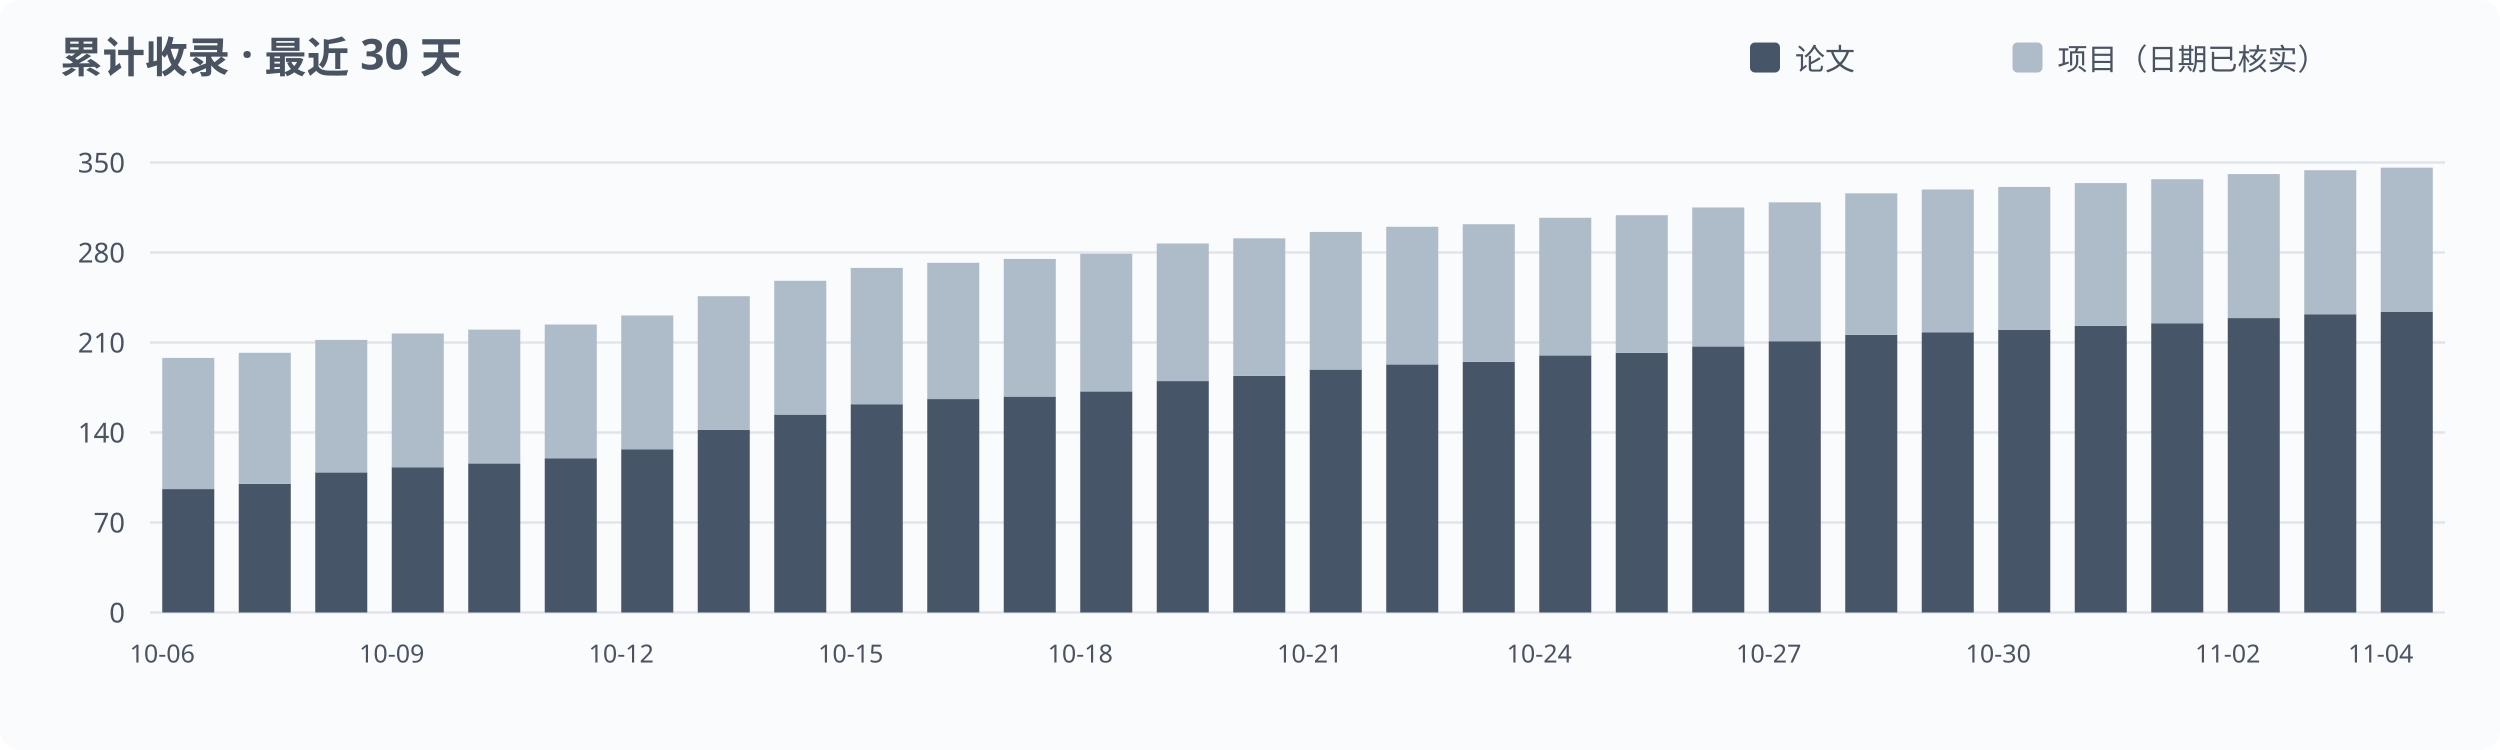
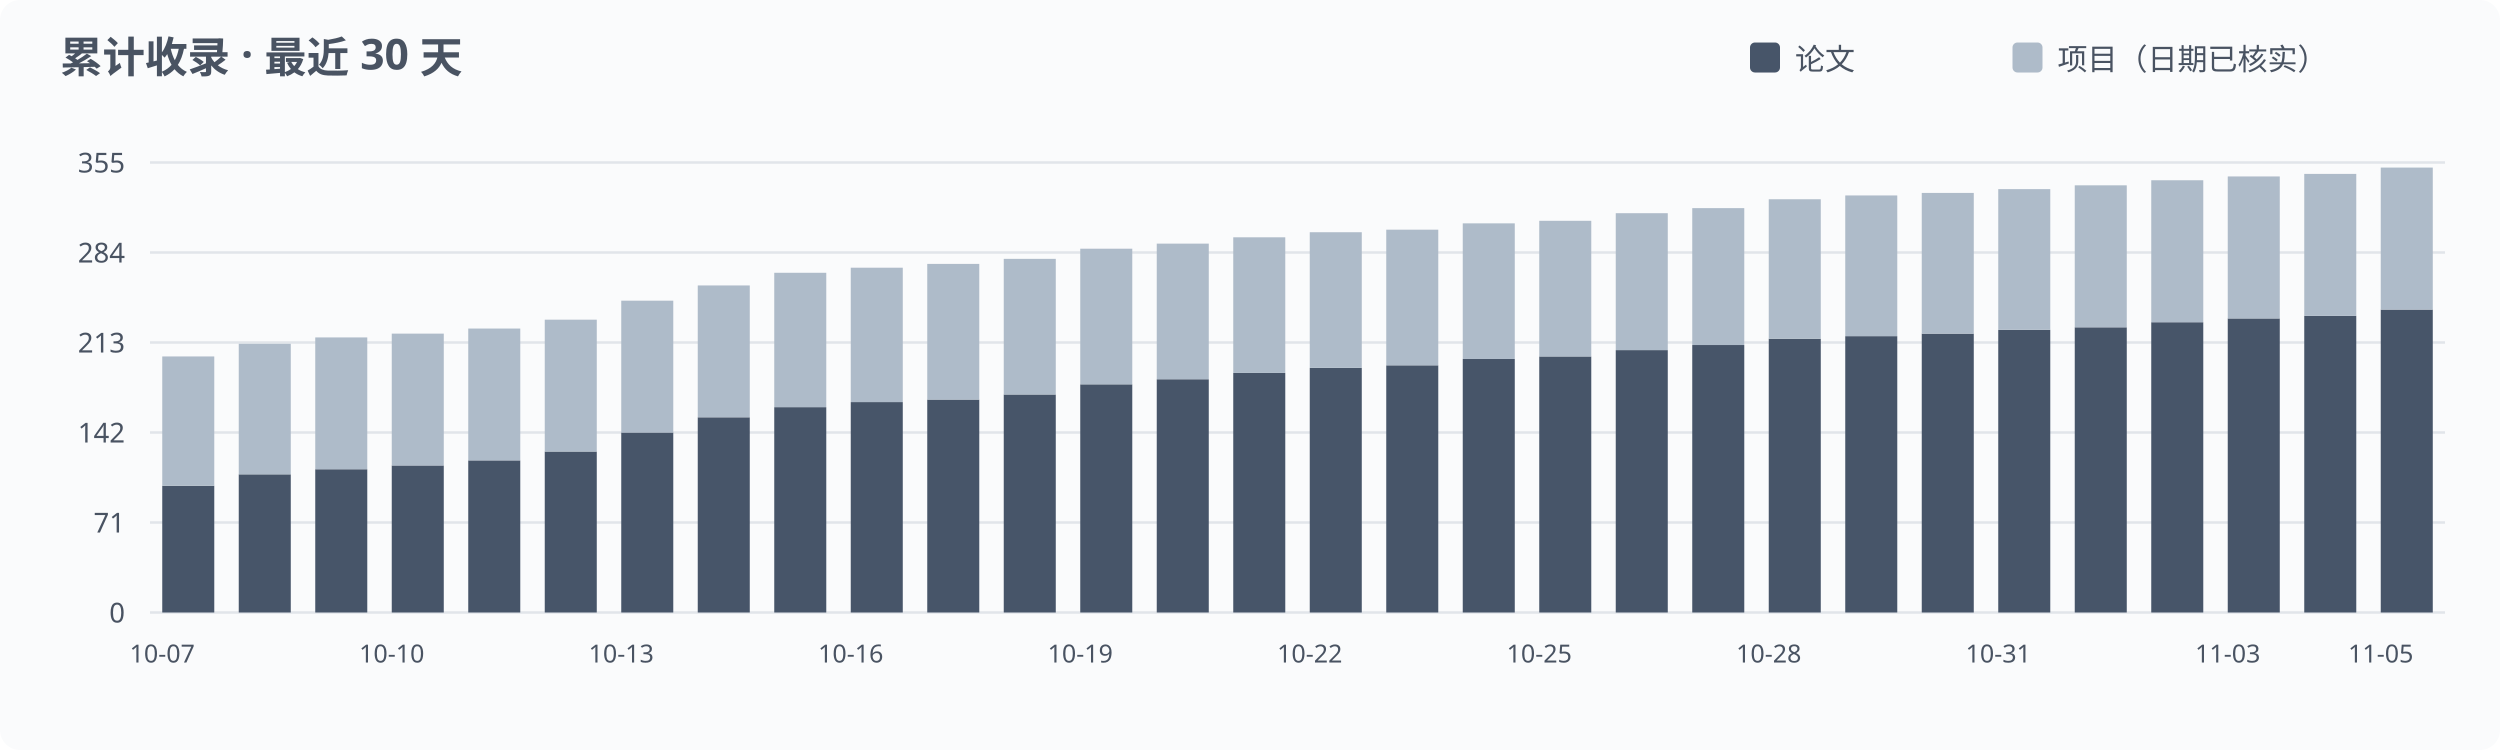
<svg xmlns="http://www.w3.org/2000/svg" width="1000" height="300" viewBox="0 0 1000 300" role="img" aria-labelledby="title desc">
  <rect width="100%" height="100%" rx="8" fill="#fafbfc" />
  <g font-family="system-ui,sans-serif" fill="#495362">
    <text x="24" y="29" font-size="17" font-weight="600">累计收录 · 最近 30 天</text>
    <rect x="700" y="17" width="12" height="12" rx="2" fill="#475569" />
    <text x="718" y="28" font-size="12">论文</text>
    <rect x="805" y="17" width="12" height="12" rx="2" fill="#aebbc9" />
    <text x="823" y="28" font-size="12">项目（日期已核实）</text>
    <path d="M60 245.0H978" stroke="#e1e5ea" />
    <text x="50" y="249.0" text-anchor="end" font-size="11">0</text>
    <path d="M60 209.0H978" stroke="#e1e5ea" />
-     <text x="50" y="213.0" text-anchor="end" font-size="11">70</text>
+     <text x="50" y="213.0" text-anchor="end" font-size="11">71</text>
    <path d="M60 173.0H978" stroke="#e1e5ea" />
-     <text x="50" y="177.0" text-anchor="end" font-size="11">140</text>
+     <text x="50" y="177.0" text-anchor="end" font-size="11">142</text>
    <path d="M60 137.0H978" stroke="#e1e5ea" />
-     <text x="50" y="141.0" text-anchor="end" font-size="11">210</text>
+     <text x="50" y="141.0" text-anchor="end" font-size="11">213</text>
    <path d="M60 101.0H978" stroke="#e1e5ea" />
-     <text x="50" y="105.0" text-anchor="end" font-size="11">280</text>
+     <text x="50" y="105.0" text-anchor="end" font-size="11">284</text>
    <path d="M60 65.0H978" stroke="#e1e5ea" />
-     <text x="50" y="69.0" text-anchor="end" font-size="11">350</text>
-     <rect x="64.90" y="195.63" width="20.81" height="49.37" fill="#475569" />
-     <rect x="64.90" y="143.17" width="20.81" height="52.46" fill="#aebbc9" />
-     <text x="64.90" y="265" text-anchor="middle" font-size="10">10-06</text>
-     <rect x="95.50" y="193.57" width="20.81" height="51.43" fill="#475569" />
-     <rect x="95.50" y="141.11" width="20.81" height="52.46" fill="#aebbc9" />
-     <rect x="126.10" y="188.94" width="20.81" height="56.06" fill="#475569" />
-     <rect x="126.10" y="135.97" width="20.81" height="52.97" fill="#aebbc9" />
-     <rect x="156.70" y="186.89" width="20.81" height="58.11" fill="#475569" />
-     <rect x="156.70" y="133.40" width="20.81" height="53.49" fill="#aebbc9" />
-     <text x="156.70" y="265" text-anchor="middle" font-size="10">10-09</text>
-     <rect x="187.30" y="185.34" width="20.81" height="59.66" fill="#475569" />
-     <rect x="187.30" y="131.86" width="20.81" height="53.49" fill="#aebbc9" />
-     <rect x="217.90" y="183.29" width="20.81" height="61.71" fill="#475569" />
-     <rect x="217.90" y="129.80" width="20.81" height="53.49" fill="#aebbc9" />
-     <rect x="248.50" y="179.69" width="20.81" height="65.31" fill="#475569" />
-     <rect x="248.50" y="126.20" width="20.81" height="53.49" fill="#aebbc9" />
-     <text x="248.50" y="265" text-anchor="middle" font-size="10">10-12</text>
-     <rect x="279.10" y="171.97" width="20.81" height="73.03" fill="#475569" />
-     <rect x="279.10" y="118.49" width="20.81" height="53.49" fill="#aebbc9" />
-     <rect x="309.70" y="165.80" width="20.81" height="79.20" fill="#475569" />
-     <rect x="309.70" y="112.31" width="20.81" height="53.49" fill="#aebbc9" />
-     <rect x="340.30" y="161.69" width="20.81" height="83.31" fill="#475569" />
-     <rect x="340.30" y="107.17" width="20.81" height="54.51" fill="#aebbc9" />
-     <text x="340.30" y="265" text-anchor="middle" font-size="10">10-15</text>
-     <rect x="370.90" y="159.63" width="20.81" height="85.37" fill="#475569" />
-     <rect x="370.90" y="105.11" width="20.81" height="54.51" fill="#aebbc9" />
-     <rect x="401.50" y="158.60" width="20.81" height="86.40" fill="#475569" />
-     <rect x="401.50" y="103.57" width="20.81" height="55.03" fill="#aebbc9" />
-     <rect x="432.10" y="156.54" width="20.81" height="88.46" fill="#475569" />
-     <rect x="432.10" y="101.51" width="20.81" height="55.03" fill="#aebbc9" />
-     <text x="432.10" y="265" text-anchor="middle" font-size="10">10-18</text>
-     <rect x="462.70" y="152.43" width="20.81" height="92.57" fill="#475569" />
-     <rect x="462.70" y="97.40" width="20.81" height="55.03" fill="#aebbc9" />
-     <rect x="493.30" y="150.37" width="20.81" height="94.63" fill="#475569" />
-     <rect x="493.30" y="95.34" width="20.81" height="55.03" fill="#aebbc9" />
-     <rect x="523.90" y="147.80" width="20.81" height="97.20" fill="#475569" />
-     <rect x="523.90" y="92.77" width="20.81" height="55.03" fill="#aebbc9" />
-     <text x="523.90" y="265" text-anchor="middle" font-size="10">10-21</text>
-     <rect x="554.50" y="145.74" width="20.81" height="99.26" fill="#475569" />
-     <rect x="554.50" y="90.71" width="20.81" height="55.03" fill="#aebbc9" />
-     <rect x="585.10" y="144.71" width="20.81" height="100.29" fill="#475569" />
-     <rect x="585.10" y="89.69" width="20.81" height="55.03" fill="#aebbc9" />
-     <rect x="615.70" y="142.14" width="20.81" height="102.86" fill="#475569" />
-     <rect x="615.70" y="87.11" width="20.81" height="55.03" fill="#aebbc9" />
-     <text x="615.70" y="265" text-anchor="middle" font-size="10">10-24</text>
-     <rect x="646.30" y="141.11" width="20.81" height="103.89" fill="#475569" />
-     <rect x="646.30" y="86.09" width="20.81" height="55.03" fill="#aebbc9" />
-     <rect x="676.90" y="138.54" width="20.81" height="106.46" fill="#475569" />
-     <rect x="676.90" y="83.00" width="20.81" height="55.54" fill="#aebbc9" />
-     <rect x="707.50" y="136.49" width="20.81" height="108.51" fill="#475569" />
-     <rect x="707.50" y="80.94" width="20.81" height="55.54" fill="#aebbc9" />
-     <text x="707.50" y="265" text-anchor="middle" font-size="10">10-27</text>
-     <rect x="738.10" y="133.91" width="20.81" height="111.09" fill="#475569" />
-     <rect x="738.10" y="77.34" width="20.81" height="56.57" fill="#aebbc9" />
-     <rect x="768.70" y="132.89" width="20.81" height="112.11" fill="#475569" />
-     <rect x="768.70" y="75.80" width="20.81" height="57.09" fill="#aebbc9" />
-     <rect x="799.30" y="131.86" width="20.81" height="113.14" fill="#475569" />
-     <rect x="799.30" y="74.77" width="20.81" height="57.09" fill="#aebbc9" />
-     <text x="799.30" y="265" text-anchor="middle" font-size="10">10-30</text>
-     <rect x="829.90" y="130.31" width="20.81" height="114.69" fill="#475569" />
-     <rect x="829.90" y="73.23" width="20.81" height="57.09" fill="#aebbc9" />
-     <rect x="860.50" y="129.29" width="20.81" height="115.71" fill="#475569" />
-     <rect x="860.50" y="71.69" width="20.81" height="57.60" fill="#aebbc9" />
-     <rect x="891.10" y="127.23" width="20.81" height="117.77" fill="#475569" />
-     <rect x="891.10" y="69.63" width="20.81" height="57.60" fill="#aebbc9" />
-     <text x="891.10" y="265" text-anchor="middle" font-size="10">11-02</text>
-     <rect x="921.70" y="125.69" width="20.81" height="119.31" fill="#475569" />
-     <rect x="921.70" y="68.09" width="20.81" height="57.60" fill="#aebbc9" />
-     <rect x="952.30" y="124.66" width="20.81" height="120.34" fill="#475569" />
-     <rect x="952.30" y="67.06" width="20.81" height="57.60" fill="#aebbc9" />
-     <text x="952.30" y="265" text-anchor="middle" font-size="10">11-04</text>
+     <text x="50" y="69.0" text-anchor="end" font-size="11">355</text>
+     <rect x="64.90" y="194.30" width="20.81" height="50.70" fill="#475569" />
+     <rect x="64.90" y="142.58" width="20.81" height="51.72" fill="#aebbc9" />
+     <text x="64.90" y="265" text-anchor="middle" font-size="10">10-07</text>
+     <rect x="95.50" y="189.73" width="20.81" height="55.27" fill="#475569" />
+     <rect x="95.50" y="137.51" width="20.81" height="52.23" fill="#aebbc9" />
+     <rect x="126.10" y="187.70" width="20.81" height="57.30" fill="#475569" />
+     <rect x="126.10" y="134.97" width="20.81" height="52.73" fill="#aebbc9" />
+     <rect x="156.70" y="186.18" width="20.81" height="58.82" fill="#475569" />
+     <rect x="156.70" y="133.45" width="20.81" height="52.73" fill="#aebbc9" />
+     <text x="156.70" y="265" text-anchor="middle" font-size="10">10-10</text>
+     <rect x="187.30" y="184.15" width="20.81" height="60.85" fill="#475569" />
+     <rect x="187.30" y="131.42" width="20.81" height="52.73" fill="#aebbc9" />
+     <rect x="217.90" y="180.61" width="20.81" height="64.39" fill="#475569" />
+     <rect x="217.90" y="127.87" width="20.81" height="52.73" fill="#aebbc9" />
+     <rect x="248.50" y="173.00" width="20.81" height="72.00" fill="#475569" />
+     <rect x="248.50" y="120.27" width="20.81" height="52.73" fill="#aebbc9" />
+     <text x="248.50" y="265" text-anchor="middle" font-size="10">10-13</text>
+     <rect x="279.10" y="166.92" width="20.81" height="78.08" fill="#475569" />
+     <rect x="279.10" y="114.18" width="20.81" height="52.73" fill="#aebbc9" />
+     <rect x="309.70" y="162.86" width="20.81" height="82.14" fill="#475569" />
+     <rect x="309.70" y="109.11" width="20.81" height="53.75" fill="#aebbc9" />
+     <rect x="340.30" y="160.83" width="20.81" height="84.17" fill="#475569" />
+     <rect x="340.30" y="107.08" width="20.81" height="53.75" fill="#aebbc9" />
+     <text x="340.30" y="265" text-anchor="middle" font-size="10">10-16</text>
+     <rect x="370.90" y="159.82" width="20.81" height="85.18" fill="#475569" />
+     <rect x="370.90" y="105.56" width="20.81" height="54.25" fill="#aebbc9" />
+     <rect x="401.50" y="157.79" width="20.81" height="87.21" fill="#475569" />
+     <rect x="401.50" y="103.54" width="20.81" height="54.25" fill="#aebbc9" />
+     <rect x="432.10" y="153.73" width="20.81" height="91.27" fill="#475569" />
+     <rect x="432.10" y="99.48" width="20.81" height="54.25" fill="#aebbc9" />
+     <text x="432.10" y="265" text-anchor="middle" font-size="10">10-19</text>
+     <rect x="462.70" y="151.70" width="20.81" height="93.30" fill="#475569" />
+     <rect x="462.70" y="97.45" width="20.81" height="54.25" fill="#aebbc9" />
+     <rect x="493.30" y="149.17" width="20.81" height="95.83" fill="#475569" />
+     <rect x="493.30" y="94.92" width="20.81" height="54.25" fill="#aebbc9" />
+     <rect x="523.90" y="147.14" width="20.81" height="97.86" fill="#475569" />
+     <rect x="523.90" y="92.89" width="20.81" height="54.25" fill="#aebbc9" />
+     <text x="523.90" y="265" text-anchor="middle" font-size="10">10-22</text>
+     <rect x="554.50" y="146.13" width="20.81" height="98.87" fill="#475569" />
+     <rect x="554.50" y="91.87" width="20.81" height="54.25" fill="#aebbc9" />
+     <rect x="585.10" y="143.59" width="20.81" height="101.41" fill="#475569" />
+     <rect x="585.10" y="89.34" width="20.81" height="54.25" fill="#aebbc9" />
+     <rect x="615.70" y="142.58" width="20.81" height="102.42" fill="#475569" />
+     <rect x="615.70" y="88.32" width="20.81" height="54.25" fill="#aebbc9" />
+     <text x="615.70" y="265" text-anchor="middle" font-size="10">10-25</text>
+     <rect x="646.30" y="140.04" width="20.81" height="104.96" fill="#475569" />
+     <rect x="646.30" y="85.28" width="20.81" height="54.76" fill="#aebbc9" />
+     <rect x="676.90" y="138.01" width="20.81" height="106.99" fill="#475569" />
+     <rect x="676.90" y="83.25" width="20.81" height="54.76" fill="#aebbc9" />
+     <rect x="707.50" y="135.48" width="20.81" height="109.52" fill="#475569" />
+     <rect x="707.50" y="79.70" width="20.81" height="55.77" fill="#aebbc9" />
+     <text x="707.50" y="265" text-anchor="middle" font-size="10">10-28</text>
+     <rect x="738.10" y="134.46" width="20.81" height="110.54" fill="#475569" />
+     <rect x="738.10" y="78.18" width="20.81" height="56.28" fill="#aebbc9" />
+     <rect x="768.70" y="133.45" width="20.81" height="111.55" fill="#475569" />
+     <rect x="768.70" y="77.17" width="20.81" height="56.28" fill="#aebbc9" />
+     <rect x="799.30" y="131.93" width="20.81" height="113.07" fill="#475569" />
+     <rect x="799.30" y="75.65" width="20.81" height="56.28" fill="#aebbc9" />
+     <text x="799.30" y="265" text-anchor="middle" font-size="10">10-31</text>
+     <rect x="829.90" y="130.92" width="20.81" height="114.08" fill="#475569" />
+     <rect x="829.90" y="74.13" width="20.81" height="56.79" fill="#aebbc9" />
+     <rect x="860.50" y="128.89" width="20.81" height="116.11" fill="#475569" />
+     <rect x="860.50" y="72.10" width="20.81" height="56.79" fill="#aebbc9" />
+     <rect x="891.10" y="127.37" width="20.81" height="117.63" fill="#475569" />
+     <rect x="891.10" y="70.58" width="20.81" height="56.79" fill="#aebbc9" />
+     <text x="891.10" y="265" text-anchor="middle" font-size="10">11-03</text>
+     <rect x="921.70" y="126.35" width="20.81" height="118.65" fill="#475569" />
+     <rect x="921.70" y="69.56" width="20.81" height="56.79" fill="#aebbc9" />
+     <rect x="952.30" y="123.82" width="20.81" height="121.18" fill="#475569" />
+     <rect x="952.30" y="67.03" width="20.81" height="56.79" fill="#aebbc9" />
+     <text x="952.30" y="265" text-anchor="middle" font-size="10">11-05</text>
  </g>
</svg>
